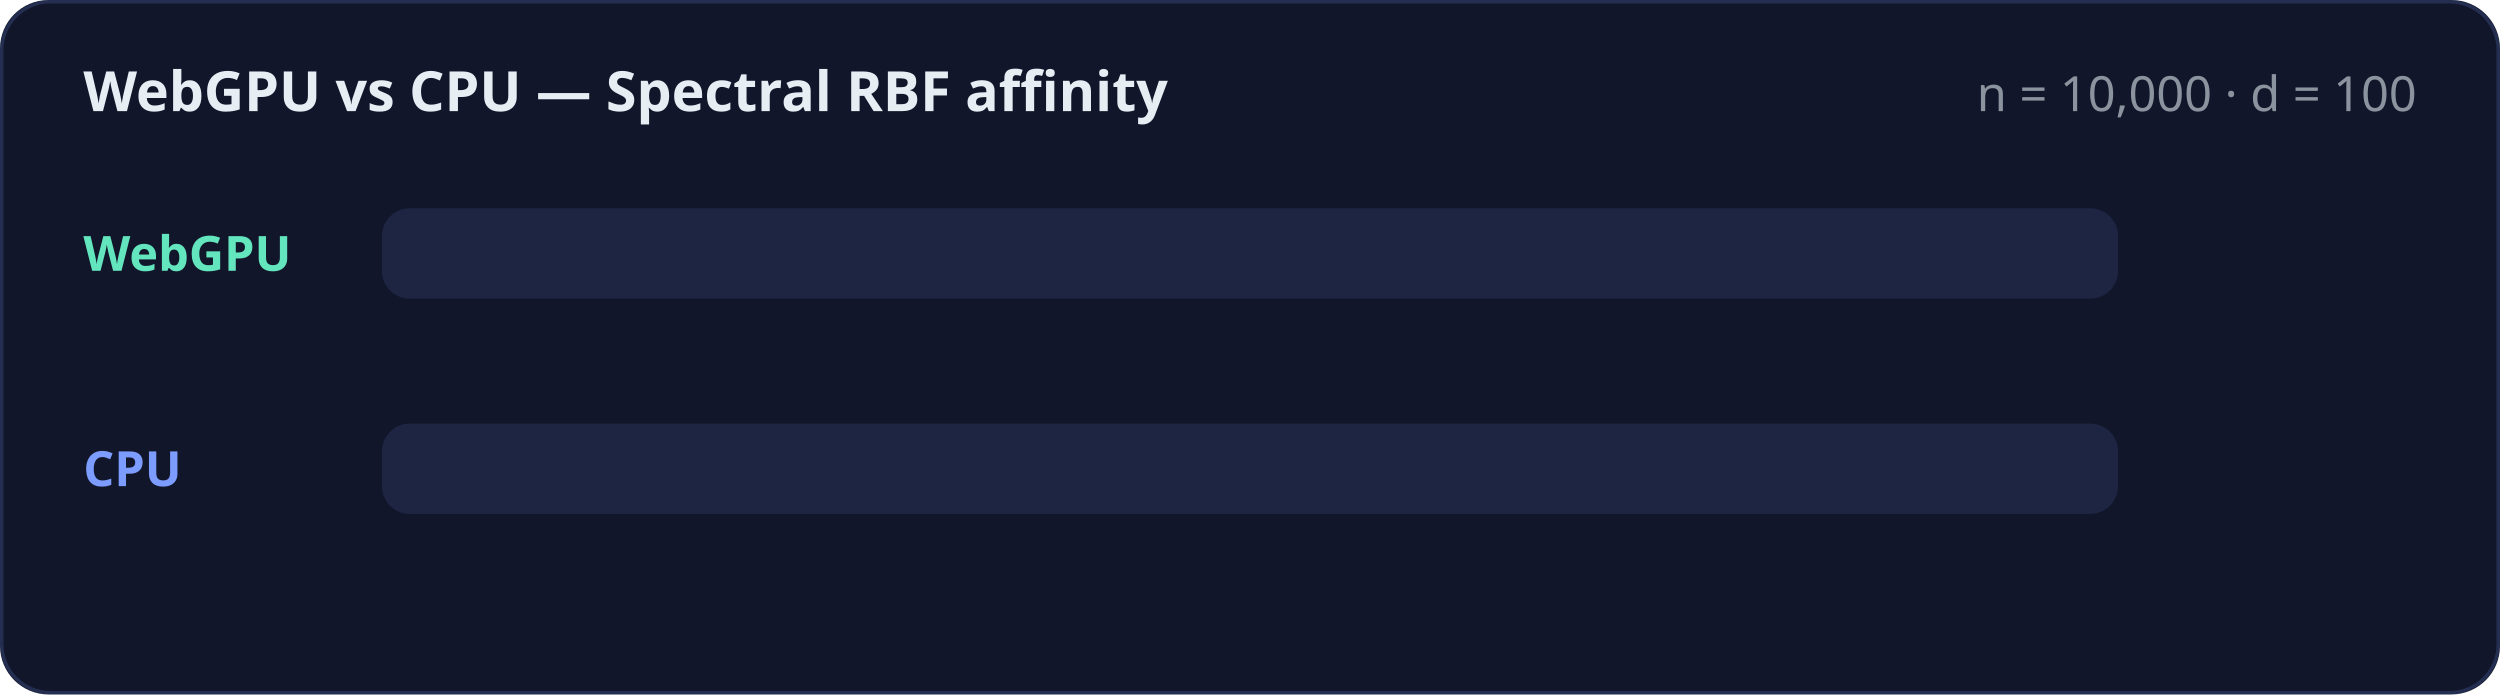
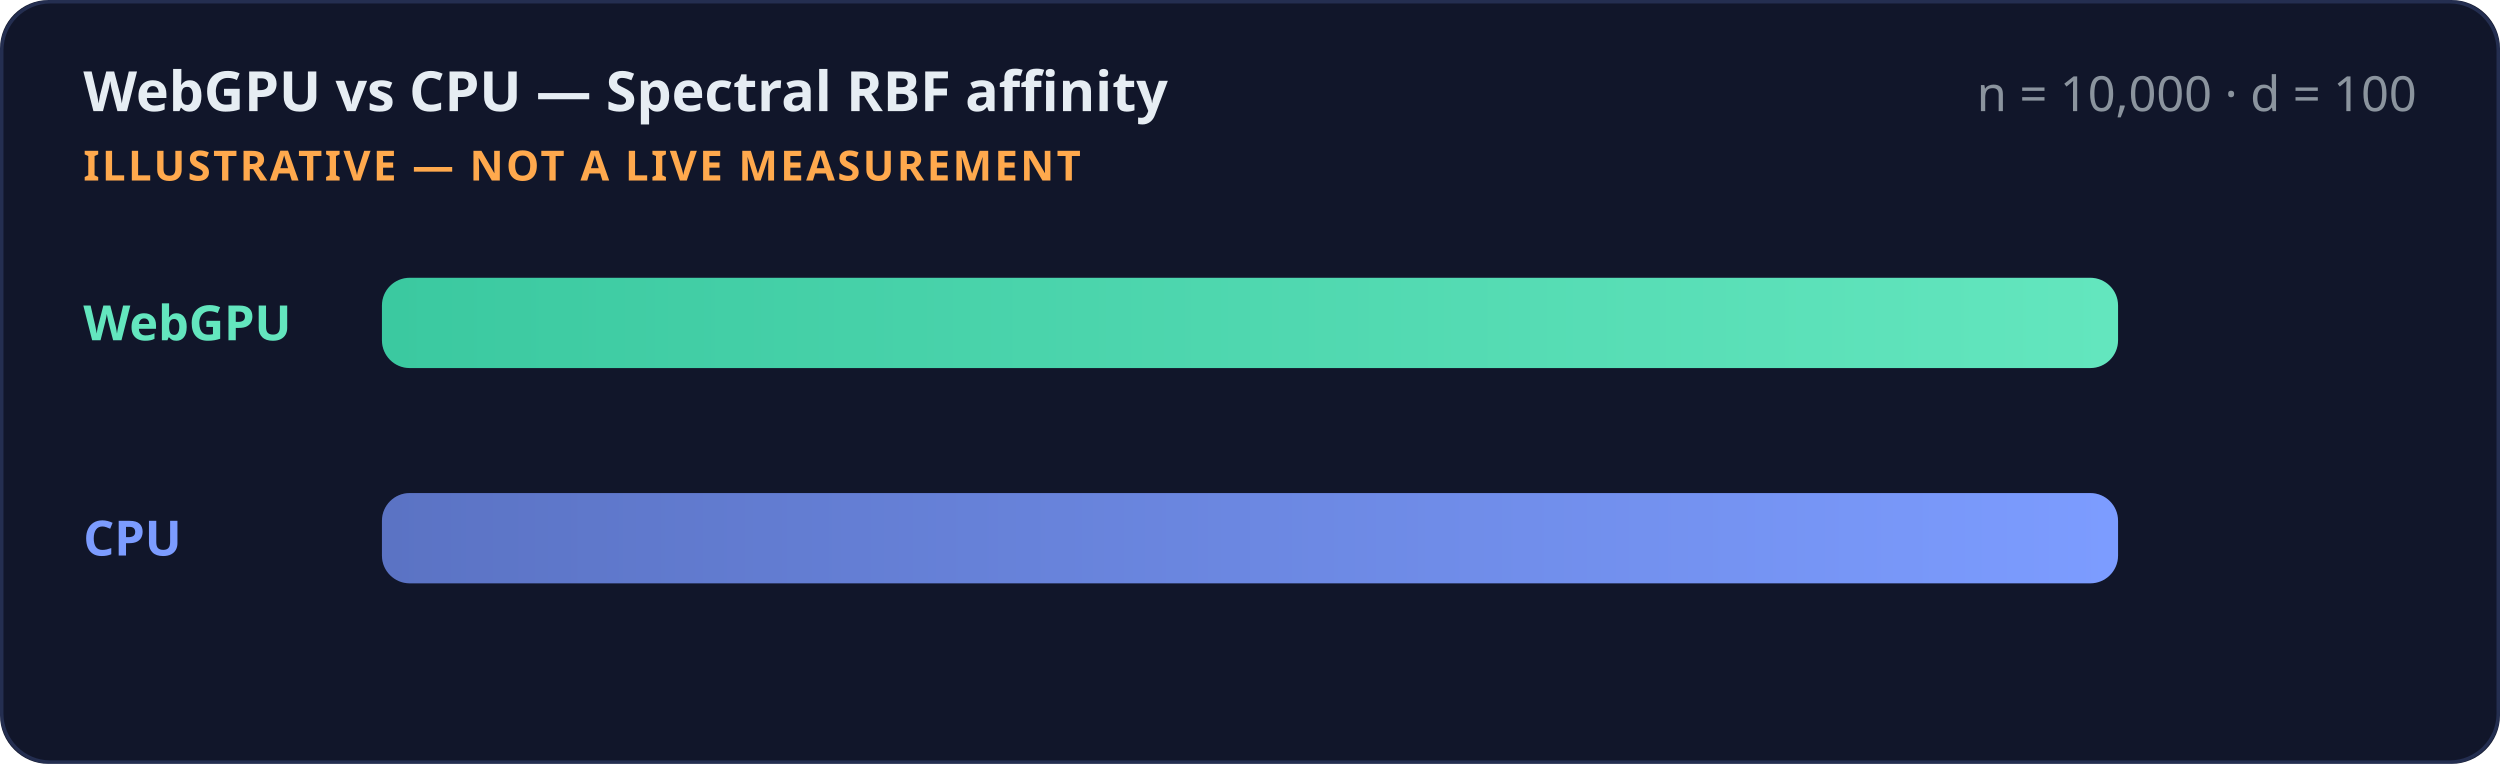
- <svg xmlns="http://www.w3.org/2000/svg" viewBox="0 0 720 200" role="img" aria-label="Reference WebGPU vs CPU race: the WebGPU bar finishes far ahead of the CPU bar at n = 10,000.">
+ <svg xmlns="http://www.w3.org/2000/svg" viewBox="0 0 720 220" role="img" aria-label="Illustrative reference race: the WebGPU bar finishes far ahead of the CPU bar at n = 10,000.">
  <defs>
    <linearGradient id="gpu-fill" x1="0" y1="0" x2="1" y2="0">
      <stop offset="0" stop-color="#3bc9a0" />
      <stop offset="1" stop-color="#63e6be" />
    </linearGradient>
    <linearGradient id="cpu-fill" x1="0" y1="0" x2="1" y2="0">
      <stop offset="0" stop-color="#5b73c4" />
      <stop offset="1" stop-color="#7c9cff" />
    </linearGradient>
+     <style>
+       .bar { transform-box: fill-box; transform-origin: left center; }
+       .gpu-bar { animation: gpu-fill 6s linear infinite; }
+       .cpu-bar { animation: cpu-fill 6s linear infinite; }
+       .gpu-time { opacity: 0; animation: gpu-label 6s linear infinite; }
+       .cpu-time, .verdict { opacity: 0; animation: cpu-label 6s linear infinite; }
+       @keyframes gpu-fill {
+         0% { transform: scaleX(0); }
+         3.5% { transform: scaleX(1); }
+         98% { transform: scaleX(1); }
+         100% { transform: scaleX(0); }
+       }
+       @keyframes cpu-fill {
+         0% { transform: scaleX(0); }
+         92% { transform: scaleX(1); }
+         98% { transform: scaleX(1); }
+         100% { transform: scaleX(0); }
+       }
+       @keyframes gpu-label {
+         0%, 3.5% { opacity: 0; }
+         5%, 98% { opacity: 1; }
+         100% { opacity: 0; }
+       }
+       @keyframes cpu-label {
+         0%, 92% { opacity: 0; }
+         94%, 98% { opacity: 1; }
+         100% { opacity: 0; }
+       }
+       /* Honour reduced-motion: stop looping and hold the finished frame so the
+          payoff is still visible without any movement. */
+       @media (prefers-reduced-motion: reduce) {
+         .gpu-bar, .cpu-bar { animation: none; transform: scaleX(1); }
+         .gpu-time, .cpu-time, .verdict { animation: none; opacity: 1; }
+       }
+     </style>
  </defs>
-   <rect x="0" y="0" width="720" height="200" rx="14" fill="#11162a" />
-   <rect x="0.5" y="0.5" width="719" height="199" rx="14" fill="none" stroke="rgba(124,156,255,0.18)" />
+   <rect x="0" y="0" width="720" height="220" rx="14" fill="#11162a" />
+   <rect x="0.5" y="0.5" width="719" height="219" rx="14" fill="none" stroke="rgba(124,156,255,0.18)" />
  <text x="24" y="32" fill="#e6edf3" font-family="system-ui, sans-serif" font-size="16" font-weight="700">WebGPU vs CPU — Spectral RBF affinity</text>
+   <text x="24" y="52" fill="#ffa94d" font-family="system-ui, sans-serif" font-size="12" font-weight="700" letter-spacing="0.06em">ILLUSTRATIVE — NOT A LIVE MEASUREMENT</text>
  <text x="696" y="32" text-anchor="end" fill="#8b949e" font-family="system-ui, sans-serif" font-size="14">n = 10,000 · d = 100</text>
-   <text x="24" y="78" fill="#63e6be" font-family="system-ui, sans-serif" font-size="14" font-weight="700">WebGPU</text>
-   <rect x="110" y="60" width="500" height="26" rx="8" fill="rgba(124,156,255,0.12)" />
-   <rect x="110" y="60" height="26" rx="8" fill="url(#gpu-fill)">
-     <animate attributeName="width" values="0;500;500;0" keyTimes="0;0.035;0.985;1" dur="6s" repeatCount="indefinite" />
-   </rect>
-   <text x="696" y="78" text-anchor="end" fill="#63e6be" font-family="system-ui, sans-serif" font-size="14" font-weight="700" opacity="0">≈ 38 ms
-     <animate attributeName="opacity" values="0;0;1;1;0" keyTimes="0;0.035;0.05;0.985;1" dur="6s" repeatCount="indefinite" />
-   </text>
-   <text x="24" y="140" fill="#7c9cff" font-family="system-ui, sans-serif" font-size="14" font-weight="700">CPU</text>
-   <rect x="110" y="122" width="500" height="26" rx="8" fill="rgba(124,156,255,0.12)" />
-   <rect x="110" y="122" height="26" rx="8" fill="url(#cpu-fill)">
-     <animate attributeName="width" values="0;500;500;0" keyTimes="0;0.92;0.985;1" dur="6s" repeatCount="indefinite" />
-   </rect>
-   <text x="696" y="140" text-anchor="end" fill="#7c9cff" font-family="system-ui, sans-serif" font-size="14" font-weight="700" opacity="0">≈ 1,000 ms
-     <animate attributeName="opacity" values="0;0;1;1;0" keyTimes="0;0.92;0.94;0.985;1" dur="6s" repeatCount="indefinite" />
-   </text>
-   <text x="360" y="184" text-anchor="middle" fill="#e6edf3" font-family="system-ui, sans-serif" font-size="15" font-weight="800" opacity="0">WebGPU ≈ 26× faster
-     <animate attributeName="opacity" values="0;0;1;1;0" keyTimes="0;0.92;0.95;0.985;1" dur="6s" repeatCount="indefinite" />
-   </text>
+   <text x="24" y="98" fill="#63e6be" font-family="system-ui, sans-serif" font-size="14" font-weight="700">WebGPU</text>
+   <rect x="110" y="80" width="500" height="26" rx="8" fill="rgba(124,156,255,0.12)" />
+   <rect class="bar gpu-bar" x="110" y="80" width="500" height="26" rx="8" fill="url(#gpu-fill)" />
+   <text class="gpu-time" x="696" y="98" text-anchor="end" fill="#63e6be" font-family="system-ui, sans-serif" font-size="14" font-weight="700">≈ 38 ms</text>
+   <text x="24" y="160" fill="#7c9cff" font-family="system-ui, sans-serif" font-size="14" font-weight="700">CPU</text>
+   <rect x="110" y="142" width="500" height="26" rx="8" fill="rgba(124,156,255,0.12)" />
+   <rect class="bar cpu-bar" x="110" y="142" width="500" height="26" rx="8" fill="url(#cpu-fill)" />
+   <text class="cpu-time" x="696" y="160" text-anchor="end" fill="#7c9cff" font-family="system-ui, sans-serif" font-size="14" font-weight="700">≈ 1,000 ms</text>
+   <text class="verdict" x="360" y="204" text-anchor="middle" fill="#e6edf3" font-family="system-ui, sans-serif" font-size="15" font-weight="800">WebGPU ≈ 26× faster</text>
</svg>
